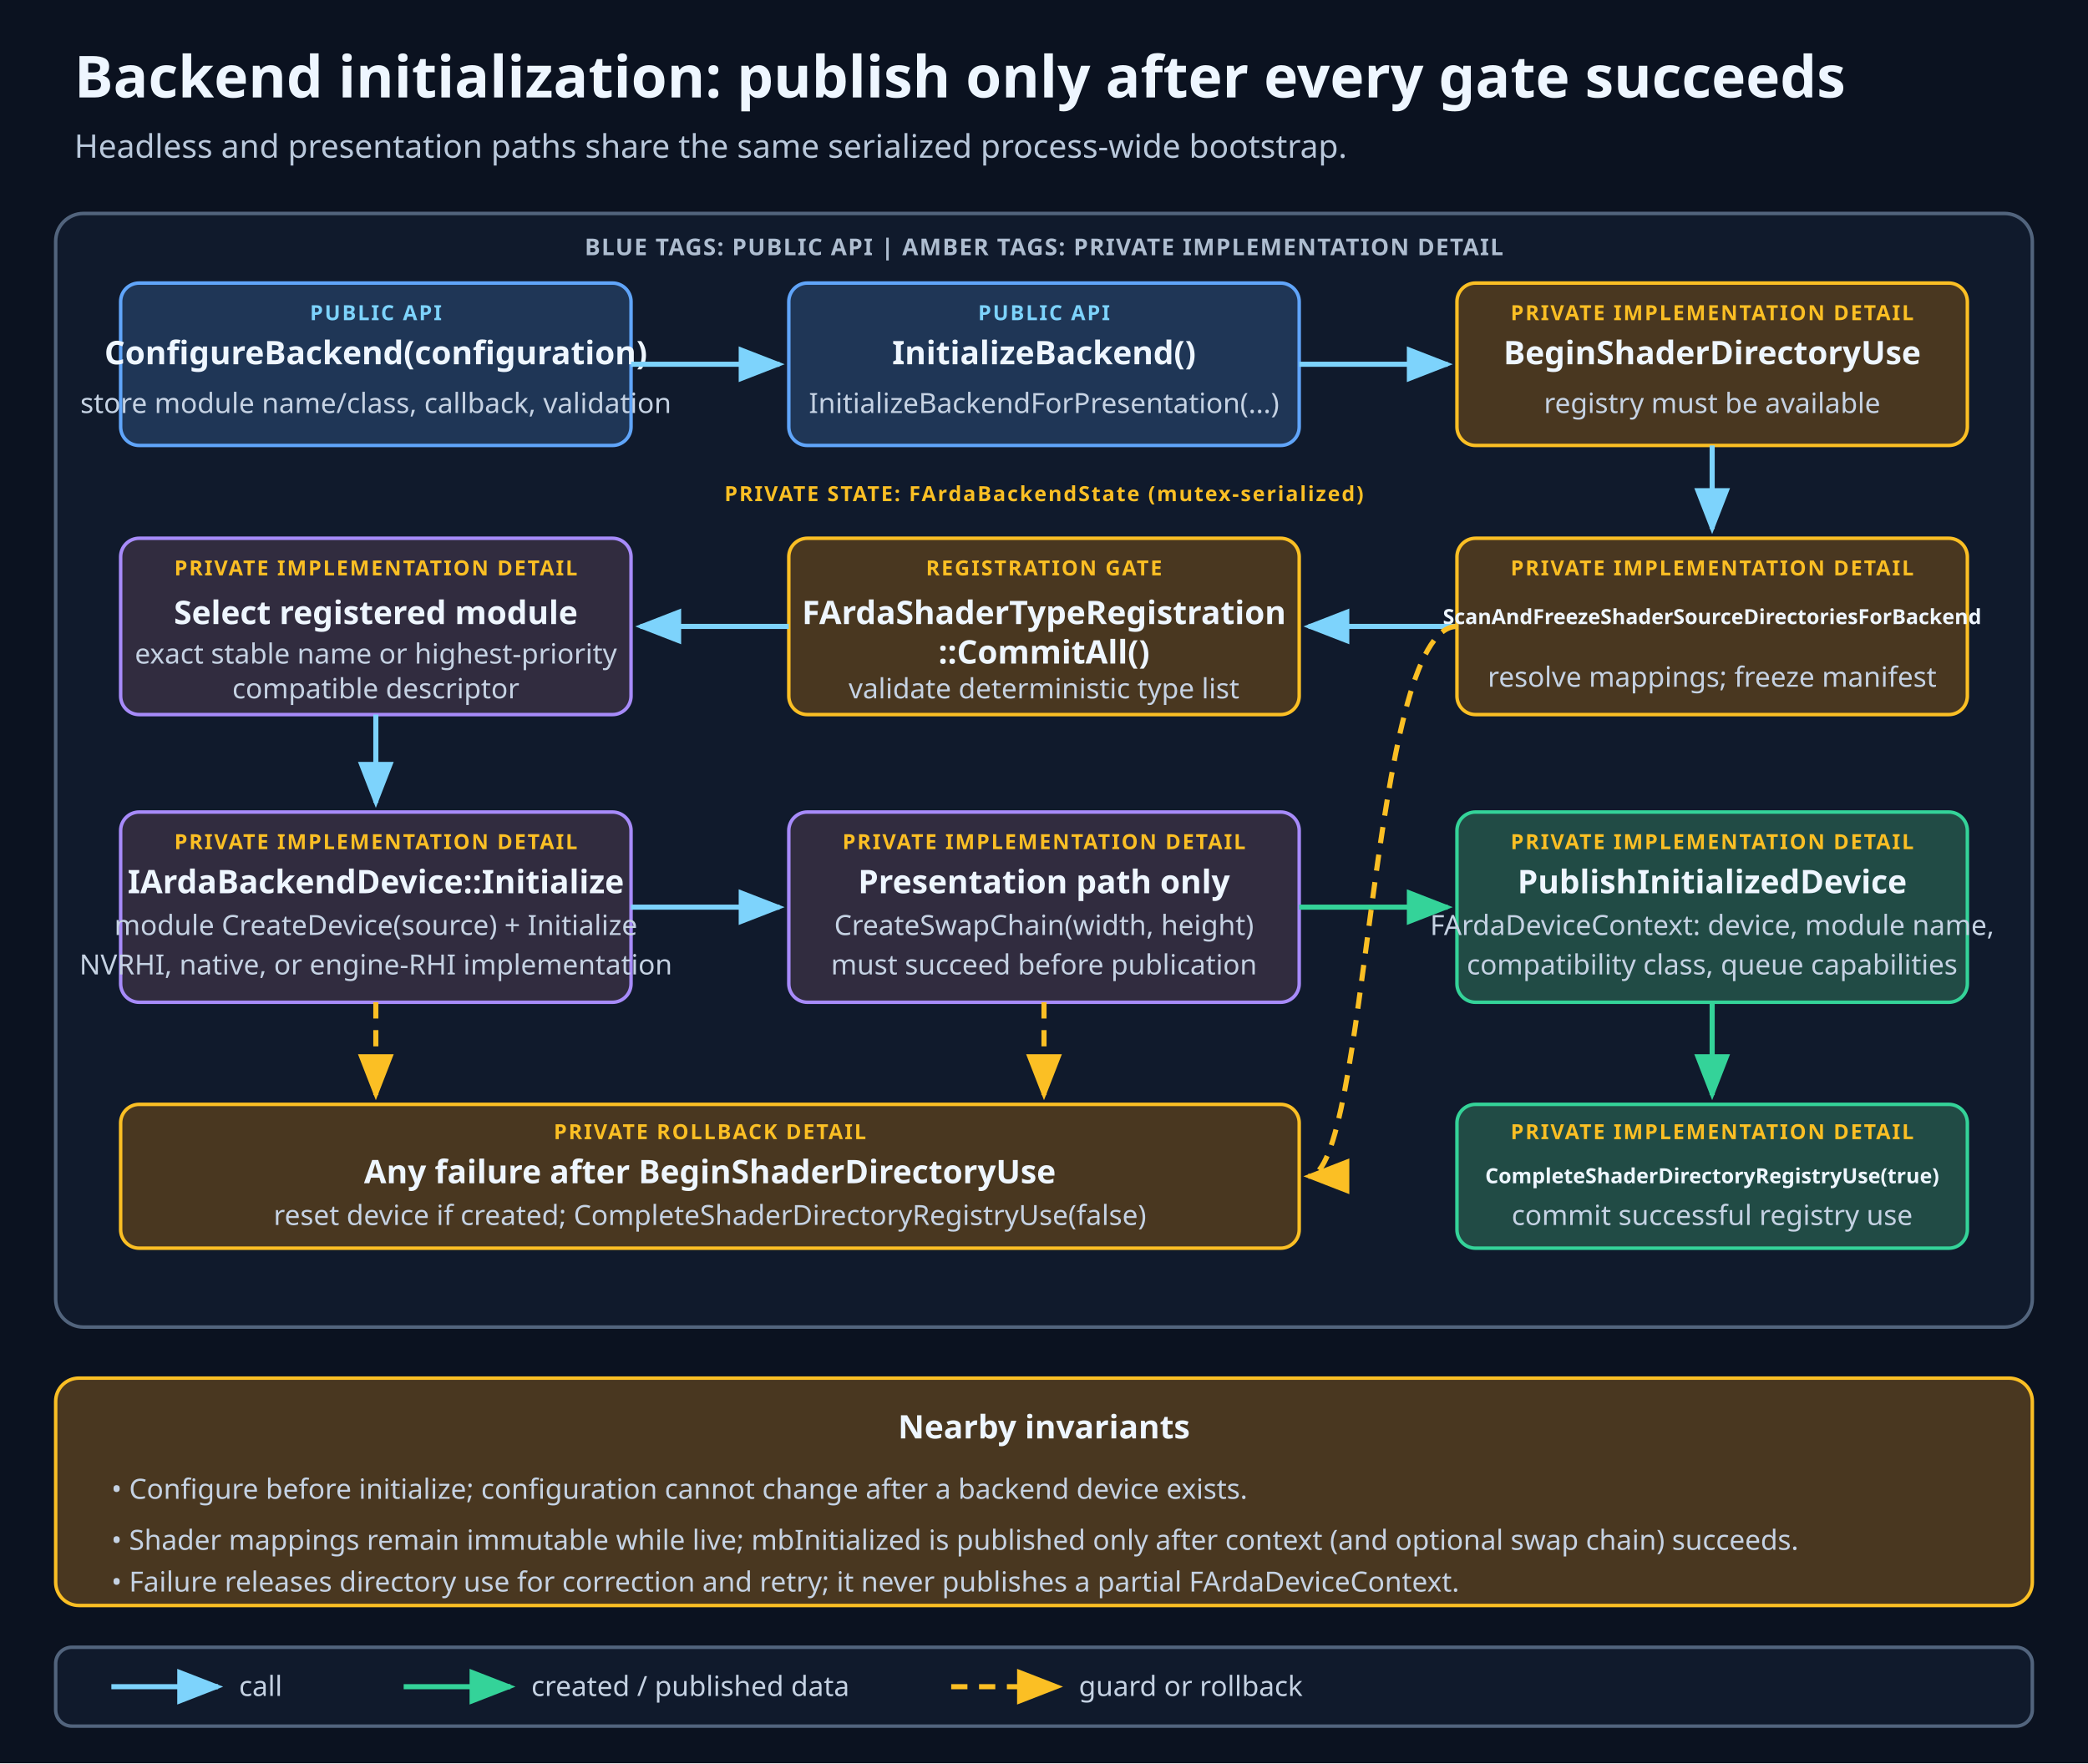
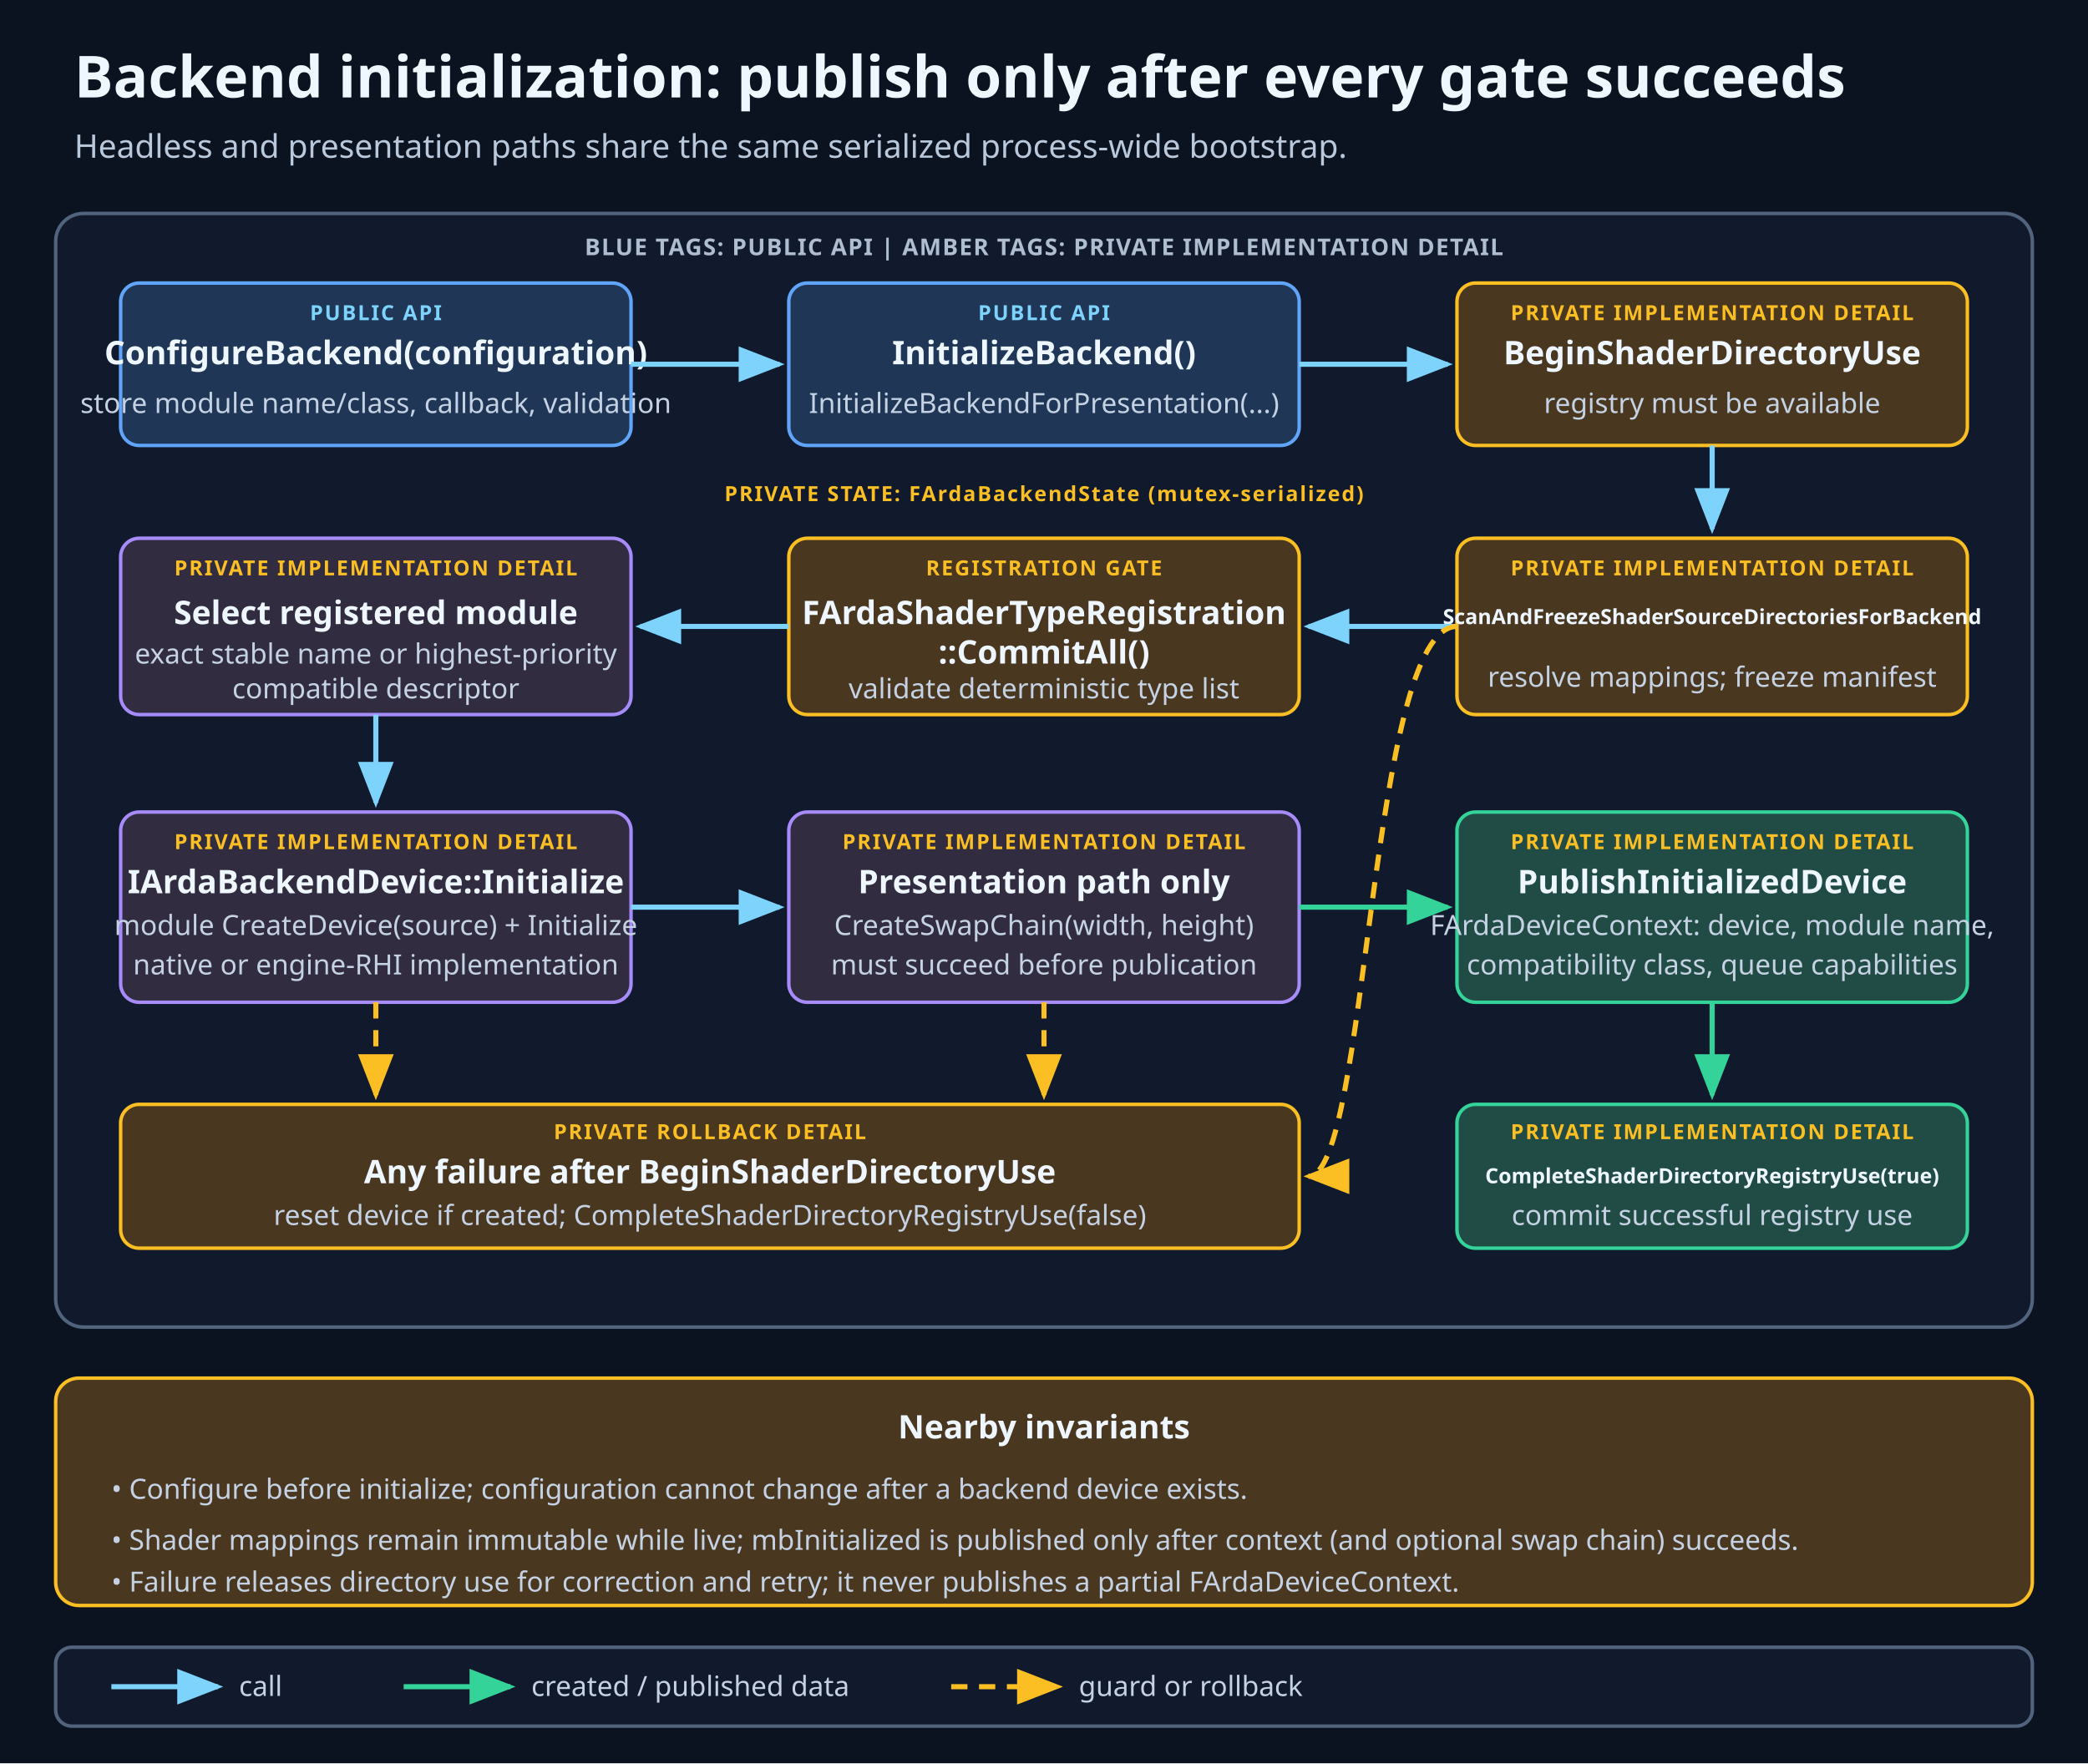
<svg xmlns="http://www.w3.org/2000/svg" width="900" height="760" viewBox="0 0 900 760" role="img" aria-labelledby="backend-init-title backend-init-desc">
  <defs>
    <marker id="call-arrow" markerWidth="9" markerHeight="7" refX="8" refY="3.5" orient="auto">
      <path d="M0 0 L9 3.5 L0 7 Z" fill="#7dd3fc" />
    </marker>
    <marker id="data-arrow" markerWidth="9" markerHeight="7" refX="8" refY="3.5" orient="auto">
      <path d="M0 0 L9 3.5 L0 7 Z" fill="#34d399" />
    </marker>
    <marker id="guard-arrow" markerWidth="9" markerHeight="7" refX="8" refY="3.5" orient="auto">
      <path d="M0 0 L9 3.5 L0 7 Z" fill="#fbbf24" />
    </marker>
    <style>
      .bg{fill:#0b1220}.panel{fill:#101a2c;stroke:#52647d;stroke-width:1.5}.api{fill:#1f3656;stroke:#60a5fa;stroke-width:1.5}.data{fill:#214b45;stroke:#34d399;stroke-width:1.5}.guard{fill:#493720;stroke:#fbbf24;stroke-width:1.5}.native{fill:#312c3f;stroke:#a78bfa;stroke-width:1.5}
      .title{font:700 25px system-ui,sans-serif;fill:#eef6ff}.sub{font:14px system-ui,sans-serif;fill:#b9c8db}.label{font:600 14px system-ui,sans-serif;fill:#eef6ff;text-anchor:middle}.method{font:600 9px system-ui,sans-serif;fill:#eef6ff;text-anchor:middle}.small{font:12px system-ui,sans-serif;fill:#c5d2e3;text-anchor:middle}.note{font:12px system-ui,sans-serif;fill:#c5d2e3}.tag{font:700 9px system-ui,sans-serif;fill:#fbbf24;text-anchor:middle;letter-spacing:.7px}.publicTag{font:700 9px system-ui,sans-serif;fill:#7dd3fc;text-anchor:middle;letter-spacing:.7px}.lane{font:700 10px system-ui,sans-serif;fill:#aebdd0;text-anchor:middle;letter-spacing:.5px}.call{fill:none;stroke:#7dd3fc;stroke-width:2.2;marker-end:url(#call-arrow)}.output{fill:none;stroke:#34d399;stroke-width:2.2;marker-end:url(#data-arrow)}.rollback{fill:none;stroke:#fbbf24;stroke-width:2.2;stroke-dasharray:7 5;marker-end:url(#guard-arrow)}
    </style>
  </defs>
  <rect class="bg" width="900" height="760" />
  <text class="title" x="32" y="42">Backend initialization: publish only after every gate succeeds</text>
  <text class="sub" x="32" y="68">Headless and presentation paths share the same serialized process-wide bootstrap.</text>
  <rect class="panel" x="24" y="92" width="852" height="480" rx="12" />
  <text class="lane" x="450" y="110">BLUE TAGS: PUBLIC API | AMBER TAGS: PRIVATE IMPLEMENTATION DETAIL</text>
  <rect class="api" x="52" y="122" width="220" height="70" rx="8" />
  <text class="publicTag" x="162" y="138">PUBLIC API</text>
  <text class="label" x="162" y="157">ConfigureBackend(configuration)</text>
  <text class="small" x="162" y="178">store module name/class, callback, validation</text>
  <rect class="api" x="340" y="122" width="220" height="70" rx="8" />
  <text class="publicTag" x="450" y="138">PUBLIC API</text>
  <text class="label" x="450" y="157">InitializeBackend()</text>
  <text class="small" x="450" y="178">InitializeBackendForPresentation(...)</text>
  <path class="call" d="M272 157 H336" />
  <rect class="guard" x="628" y="122" width="220" height="70" rx="8" />
  <text class="tag" x="738" y="138">PRIVATE IMPLEMENTATION DETAIL</text>
  <text class="label" x="738" y="157">BeginShaderDirectoryUse</text>
  <text class="small" x="738" y="178">registry must be available</text>
  <path class="call" d="M560 157 H624" />
  <text class="tag" x="450" y="216">PRIVATE STATE: FArdaBackendState (mutex-serialized)</text>
  <rect class="guard" x="628" y="232" width="220" height="76" rx="8" />
  <text class="tag" x="738" y="248">PRIVATE IMPLEMENTATION DETAIL</text>
  <text class="method" x="738" y="269">ScanAndFreezeShaderSourceDirectoriesForBackend</text>
  <text class="small" x="738" y="296">resolve mappings; freeze manifest</text>
  <path class="call" d="M738 192 V228" />
  <rect class="guard" x="340" y="232" width="220" height="76" rx="8" />
  <text class="tag" x="450" y="248">REGISTRATION GATE</text>
  <text class="label" x="450" y="269">FArdaShaderTypeRegistration</text>
  <text class="label" x="450" y="286">::CommitAll()</text>
  <text class="small" x="450" y="301">validate deterministic type list</text>
  <path class="call" d="M628 270 H564" />
  <rect class="native" x="52" y="232" width="220" height="76" rx="8" />
  <text class="tag" x="162" y="248">PRIVATE IMPLEMENTATION DETAIL</text>
  <text class="label" x="162" y="269">Select registered module</text>
  <text class="small" x="162" y="286">exact stable name or highest-priority</text>
  <text class="small" x="162" y="301">compatible descriptor</text>
  <path class="call" d="M340 270 H276" />
  <rect class="native" x="52" y="350" width="220" height="82" rx="8" />
  <text class="tag" x="162" y="366">PRIVATE IMPLEMENTATION DETAIL</text>
  <text class="label" x="162" y="385">IArdaBackendDevice::Initialize</text>
  <text class="small" x="162" y="403">module CreateDevice(source) + Initialize</text>
-   <text class="small" x="162" y="420">NVRHI, native, or engine-RHI implementation</text>
+   <text class="small" x="162" y="420">native or engine-RHI implementation</text>
  <path class="call" d="M162 308 V346" />
  <rect class="native" x="340" y="350" width="220" height="82" rx="8" />
  <text class="tag" x="450" y="366">PRIVATE IMPLEMENTATION DETAIL</text>
  <text class="label" x="450" y="385">Presentation path only</text>
  <text class="small" x="450" y="403">CreateSwapChain(width, height)</text>
  <text class="small" x="450" y="420">must succeed before publication</text>
  <path class="call" d="M272 391 H336" />
  <rect class="data" x="628" y="350" width="220" height="82" rx="8" />
  <text class="tag" x="738" y="366">PRIVATE IMPLEMENTATION DETAIL</text>
  <text class="label" x="738" y="385">PublishInitializedDevice</text>
  <text class="small" x="738" y="403">FArdaDeviceContext: device, module name,</text>
  <text class="small" x="738" y="420">compatibility class, queue capabilities</text>
  <path class="output" d="M560 391 H624" />
  <rect class="data" x="628" y="476" width="220" height="62" rx="8" />
  <text class="tag" x="738" y="491">PRIVATE IMPLEMENTATION DETAIL</text>
  <text class="method" x="738" y="510">CompleteShaderDirectoryRegistryUse(true)</text>
  <text class="small" x="738" y="528">commit successful registry use</text>
  <path class="output" d="M738 432 V472" />
  <rect class="guard" x="52" y="476" width="508" height="62" rx="8" />
  <text class="tag" x="306" y="491">PRIVATE ROLLBACK DETAIL</text>
  <text class="label" x="306" y="510">Any failure after BeginShaderDirectoryUse</text>
  <text class="small" x="306" y="528">reset device if created; CompleteShaderDirectoryRegistryUse(false)</text>
  <path class="rollback" d="M628 270 C590 270 590 507 564 507" />
  <path class="rollback" d="M162 432 V472" />
  <path class="rollback" d="M450 432 V472" />
  <rect class="guard" x="24" y="594" width="852" height="98" rx="10" />
  <text class="label" x="450" y="620">Nearby invariants</text>
  <text class="note" x="48" y="646">• Configure before initialize; configuration cannot change after a backend device exists.</text>
  <text class="note" x="48" y="668">• Shader mappings remain immutable while live; mbInitialized is published only after context (and optional swap chain) succeeds.</text>
  <text class="note" x="48" y="686">• Failure releases directory use for correction and retry; it never publishes a partial FArdaDeviceContext.</text>
  <rect class="panel" x="24" y="710" width="852" height="34" rx="7" />
  <path class="call" d="M48 727 H94" />
  <text class="note" x="103" y="731">call</text>
  <path class="output" d="M174 727 H220" />
  <text class="note" x="229" y="731">created / published data</text>
  <path class="rollback" d="M410 727 H456" />
  <text class="note" x="465" y="731">guard or rollback</text>
</svg>
